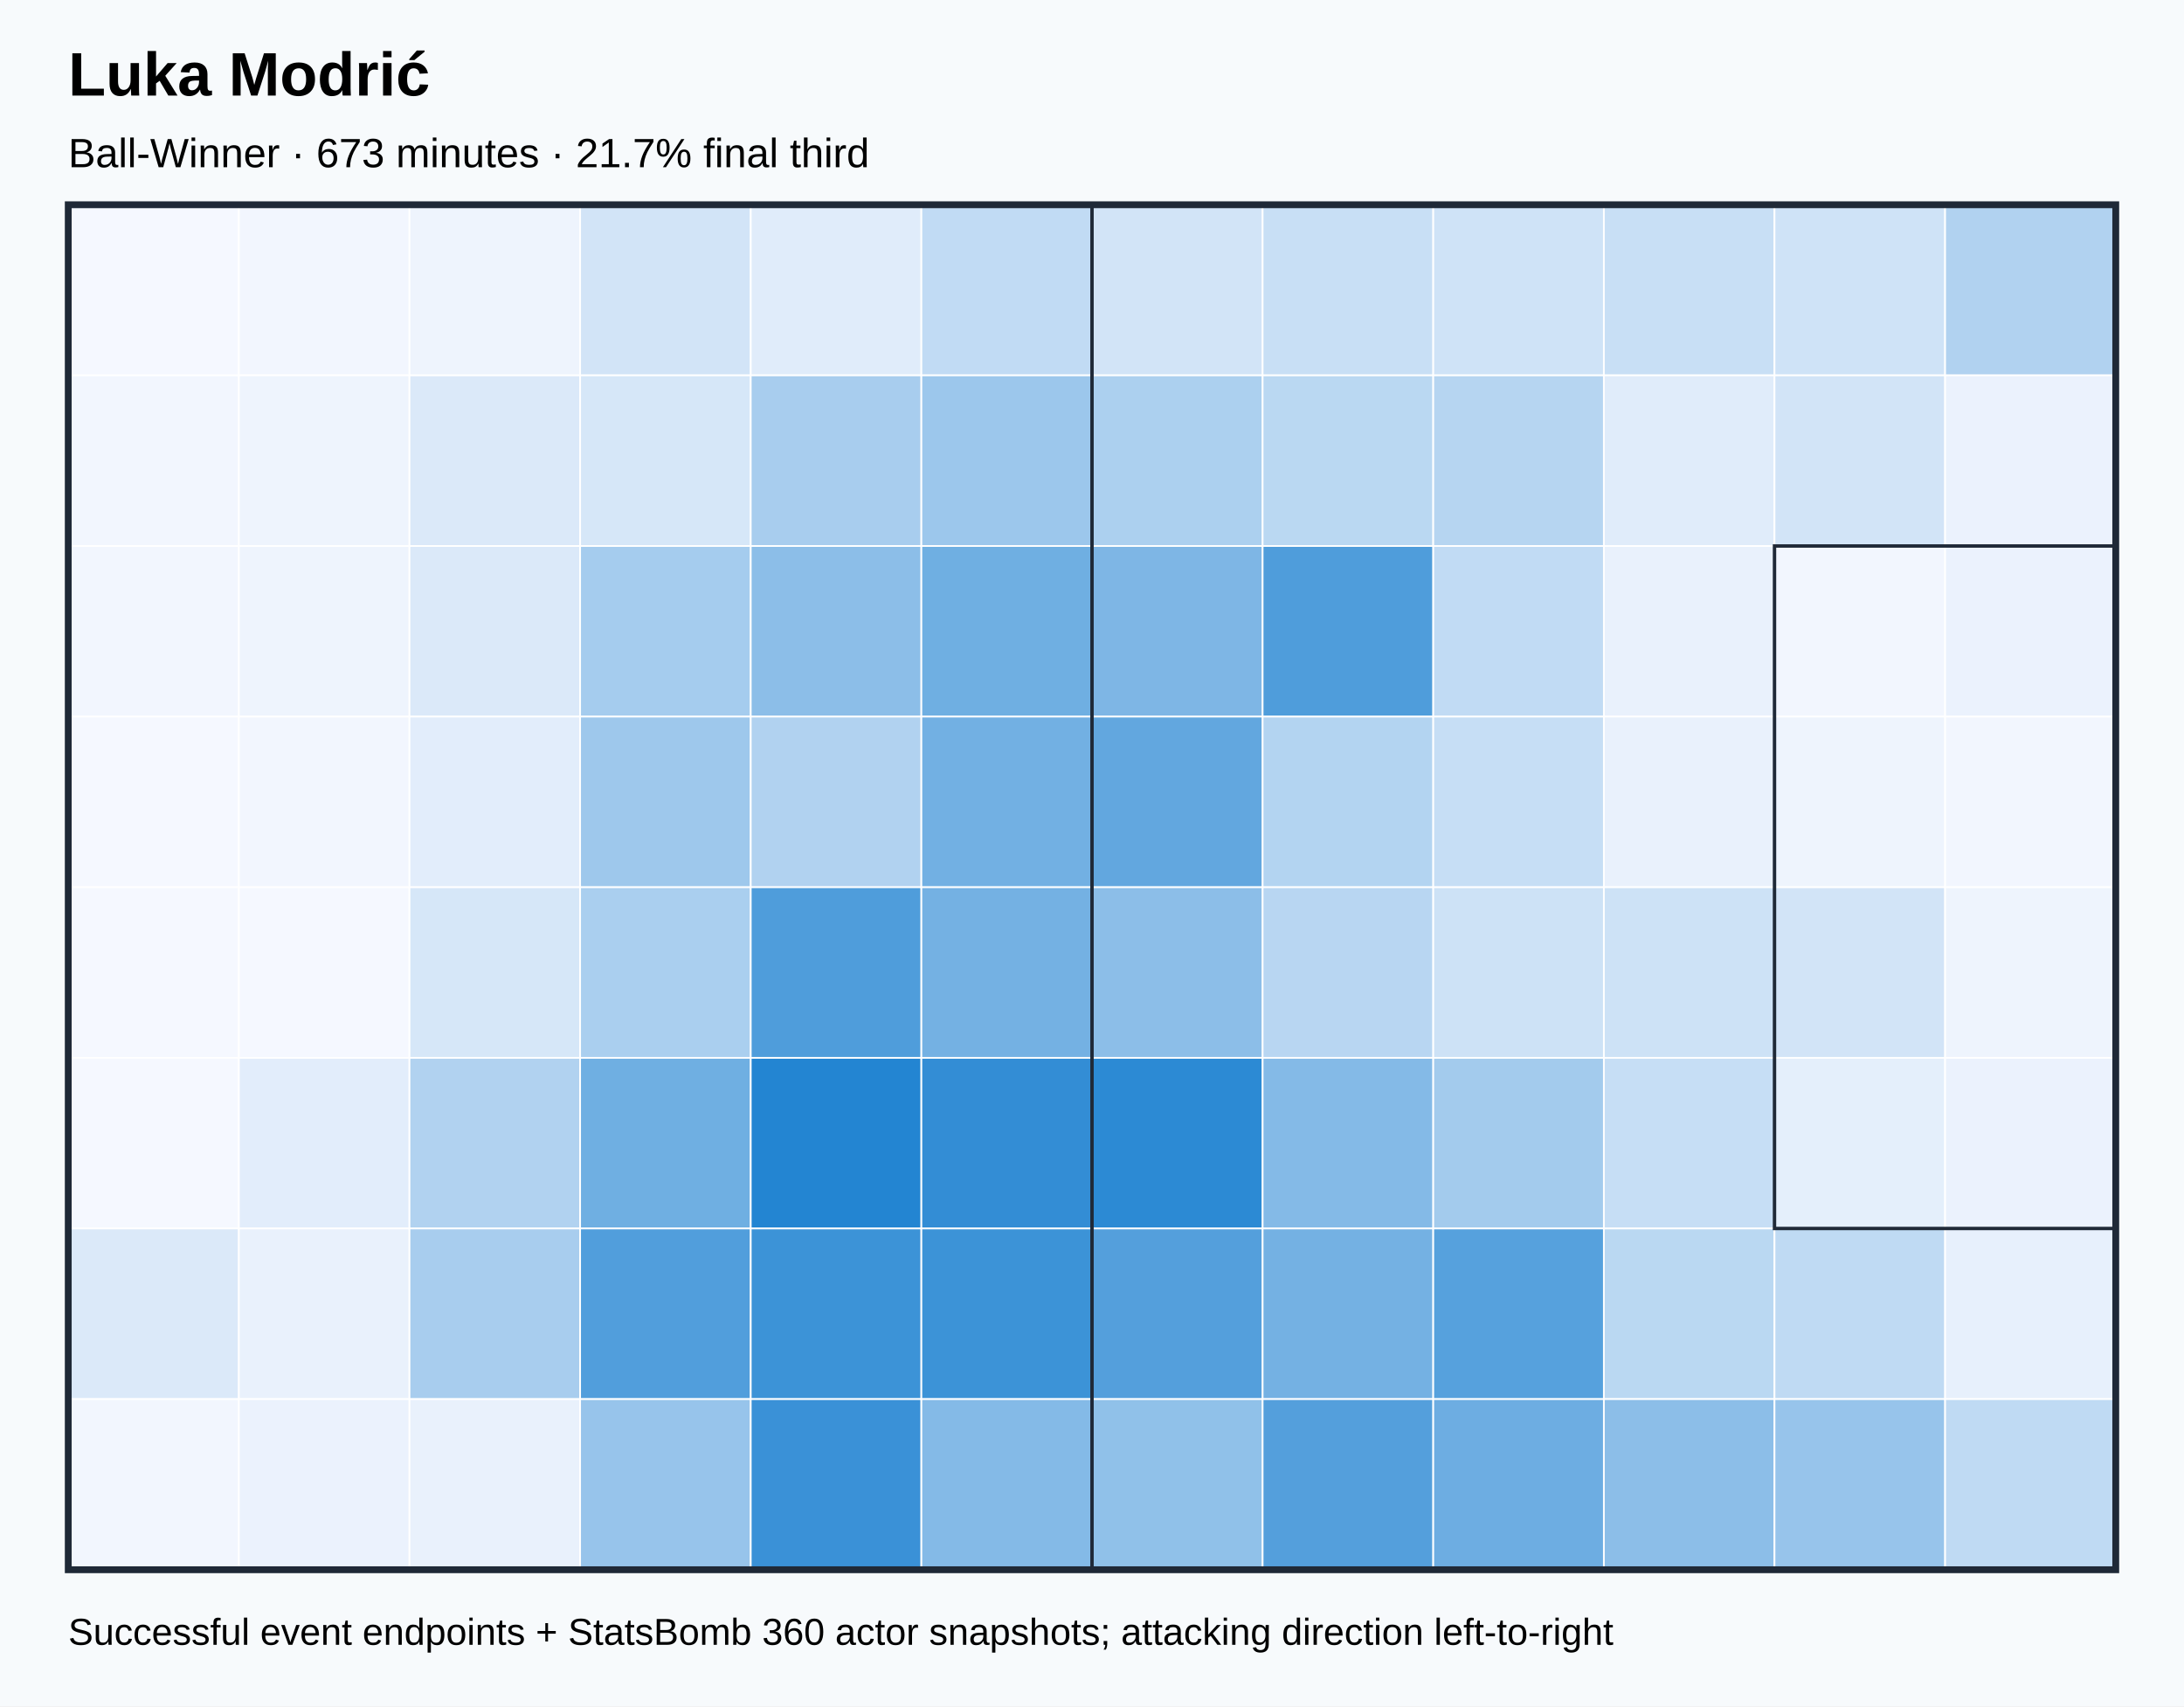
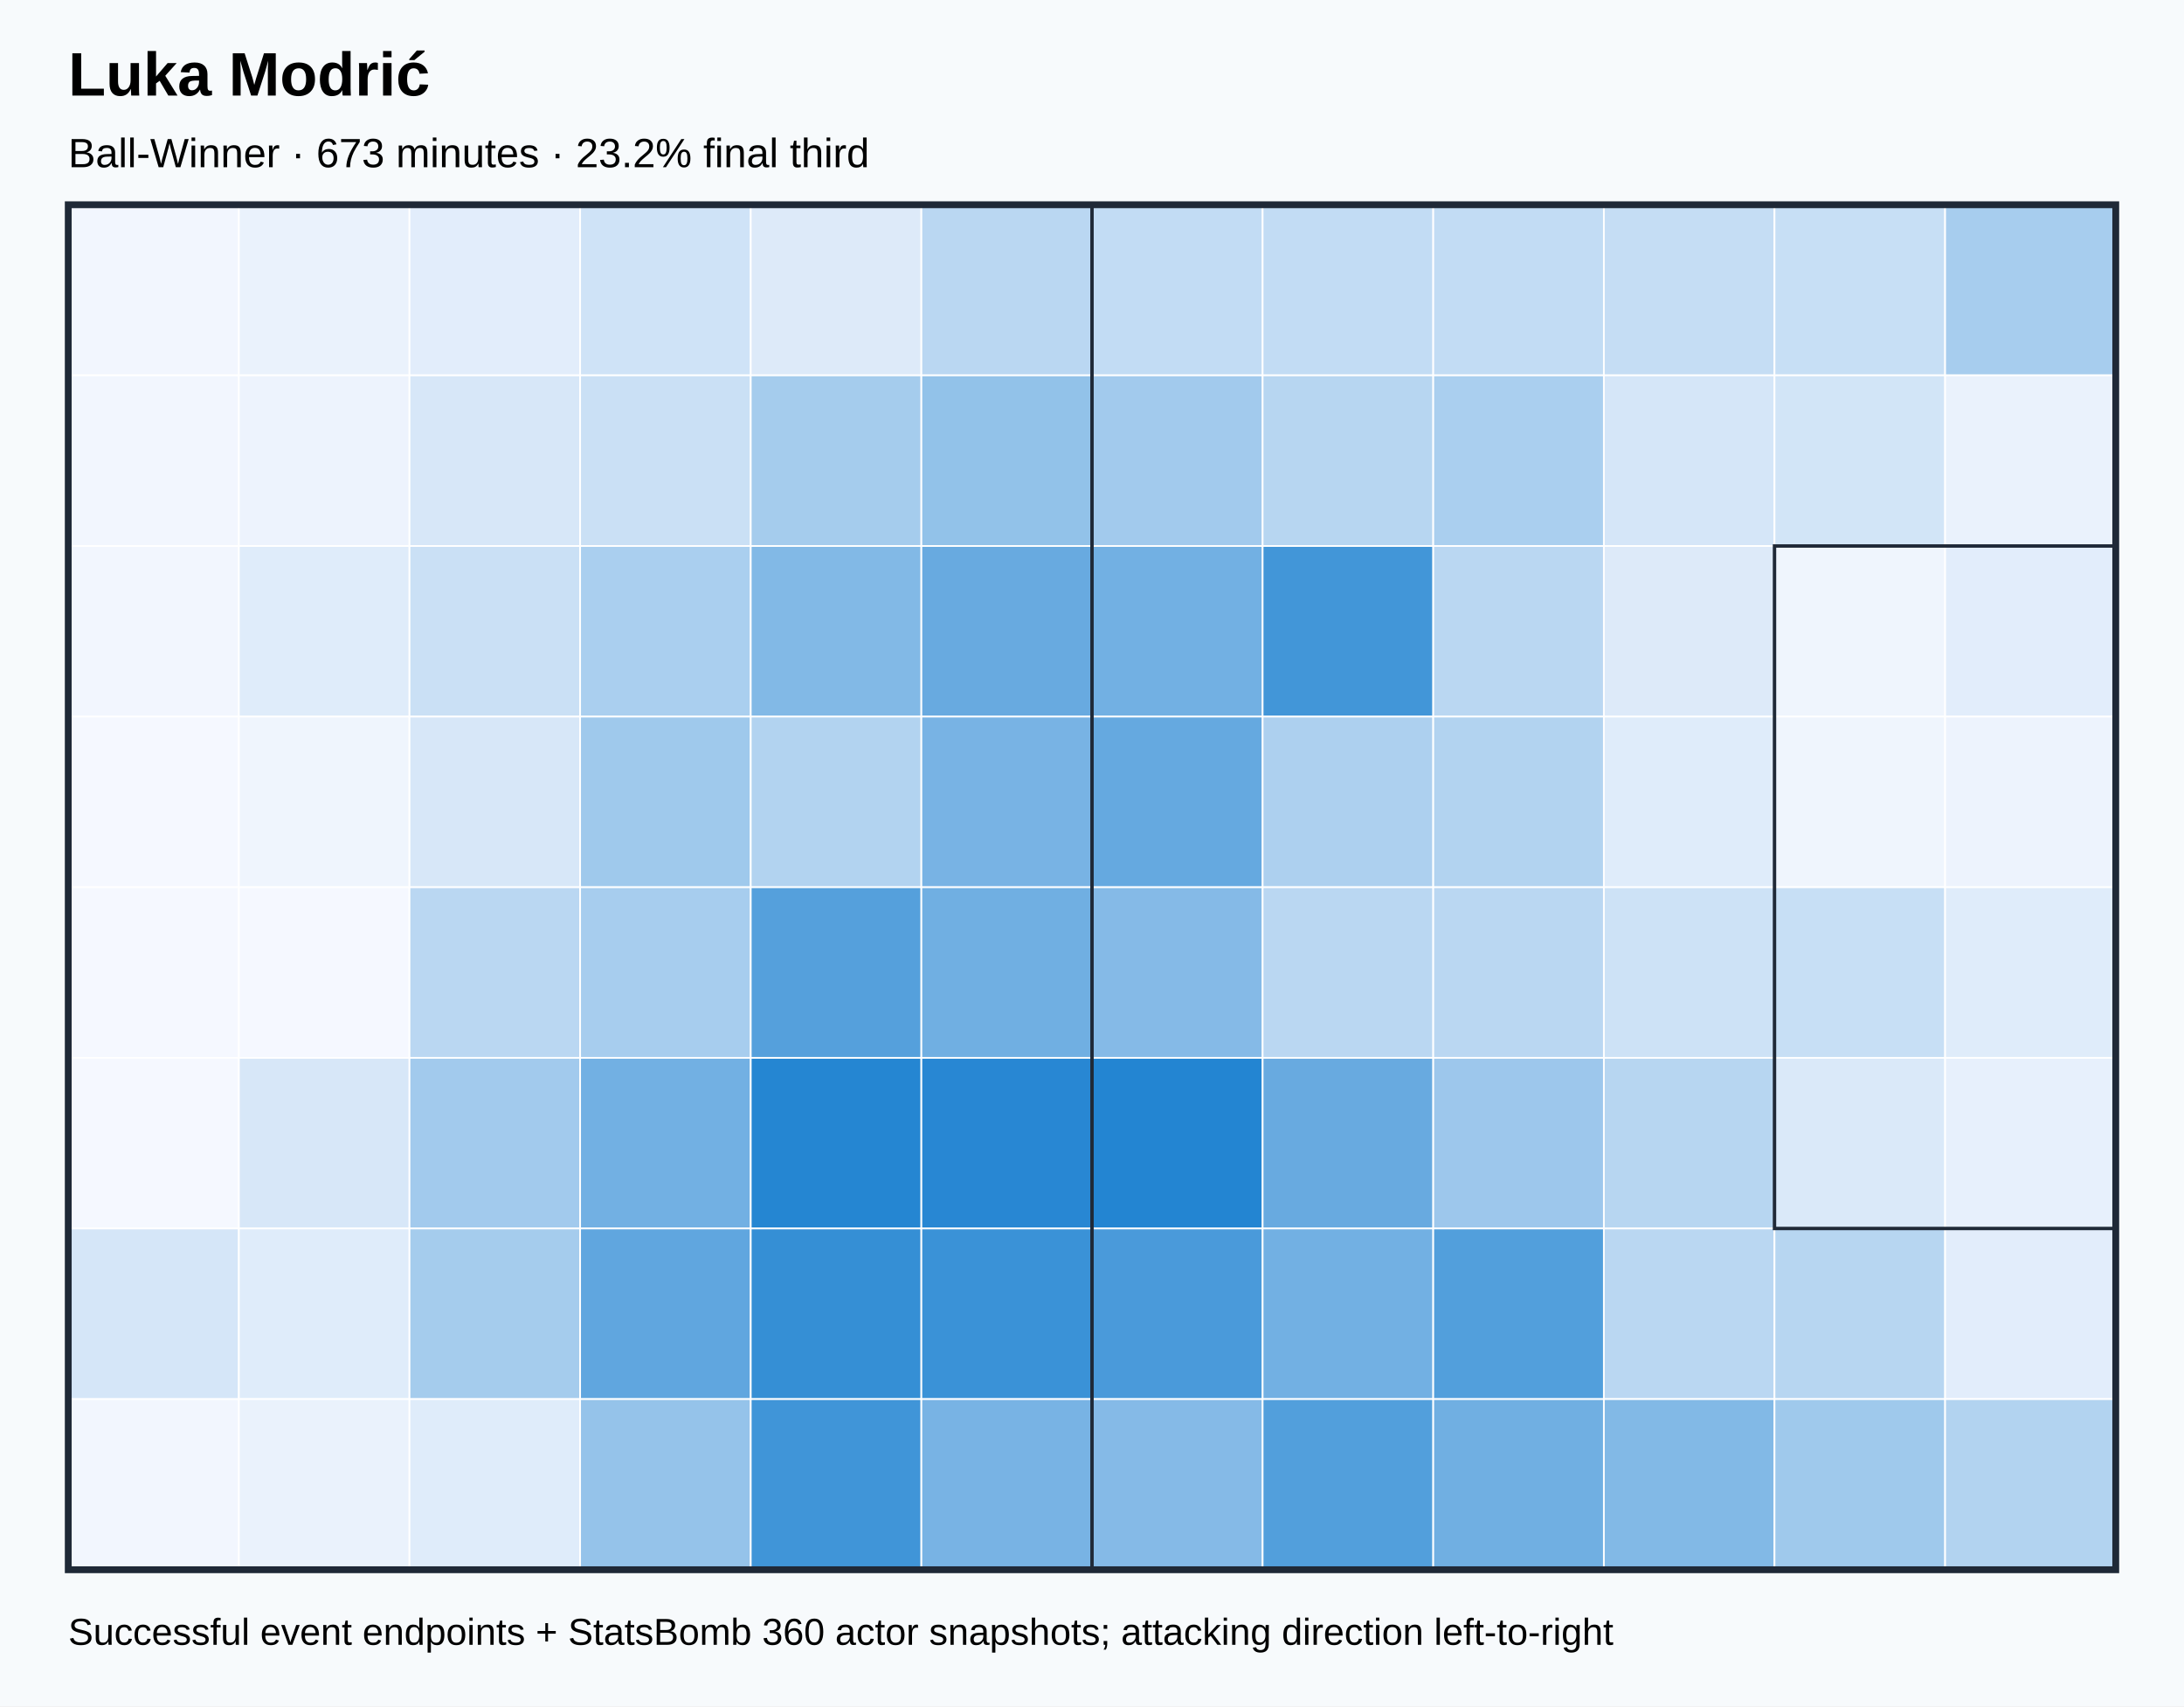
<svg xmlns="http://www.w3.org/2000/svg" width="640" height="500" viewBox="0 0 640 500" role="img">
  <rect width="640" height="500" fill="#f7fafc" />
  <text x="20" y="28" font-family="Arial" font-size="18" font-weight="700">Luka Modrić</text>
-   <text x="20" y="49" font-family="Arial" font-size="12">Ball-Winner · 673 minutes · 21.7% final third</text>
-   <rect x="20" y="60" width="50" height="50" fill="rgb(245,248,255)" stroke="#ffffff" stroke-width="0.5" />
+   <text x="20" y="49" font-family="Arial" font-size="12">Ball-Winner · 673 minutes · 23.2% final third</text>
+   <rect x="20" y="60" width="50" height="50" fill="rgb(242,246,254)" stroke="#ffffff" stroke-width="0.5" />
  <rect x="20" y="110" width="50" height="50" fill="rgb(242,246,254)" stroke="#ffffff" stroke-width="0.5" />
  <rect x="20" y="160" width="50" height="50" fill="rgb(242,246,254)" stroke="#ffffff" stroke-width="0.5" />
  <rect x="20" y="210" width="50" height="50" fill="rgb(245,248,255)" stroke="#ffffff" stroke-width="0.5" />
  <rect x="20" y="260" width="50" height="50" fill="rgb(245,248,255)" stroke="#ffffff" stroke-width="0.5" />
  <rect x="20" y="310" width="50" height="50" fill="rgb(245,248,255)" stroke="#ffffff" stroke-width="0.5" />
-   <rect x="20" y="360" width="50" height="50" fill="rgb(219,233,249)" stroke="#ffffff" stroke-width="0.5" />
+   <rect x="20" y="360" width="50" height="50" fill="rgb(213,230,248)" stroke="#ffffff" stroke-width="0.5" />
  <rect x="20" y="410" width="50" height="50" fill="rgb(242,246,254)" stroke="#ffffff" stroke-width="0.5" />
-   <rect x="70" y="60" width="50" height="50" fill="rgb(242,246,254)" stroke="#ffffff" stroke-width="0.5" />
-   <rect x="70" y="110" width="50" height="50" fill="rgb(238,244,253)" stroke="#ffffff" stroke-width="0.5" />
-   <rect x="70" y="160" width="50" height="50" fill="rgb(238,244,253)" stroke="#ffffff" stroke-width="0.5" />
-   <rect x="70" y="210" width="50" height="50" fill="rgb(242,246,254)" stroke="#ffffff" stroke-width="0.5" />
+   <rect x="70" y="60" width="50" height="50" fill="rgb(234,242,252)" stroke="#ffffff" stroke-width="0.5" />
+   <rect x="70" y="110" width="50" height="50" fill="rgb(237,243,253)" stroke="#ffffff" stroke-width="0.5" />
+   <rect x="70" y="160" width="50" height="50" fill="rgb(223,236,250)" stroke="#ffffff" stroke-width="0.5" />
+   <rect x="70" y="210" width="50" height="50" fill="rgb(239,245,253)" stroke="#ffffff" stroke-width="0.5" />
  <rect x="70" y="260" width="50" height="50" fill="rgb(245,248,255)" stroke="#ffffff" stroke-width="0.5" />
-   <rect x="70" y="310" width="50" height="50" fill="rgb(226,237,251)" stroke="#ffffff" stroke-width="0.5" />
-   <rect x="70" y="360" width="50" height="50" fill="rgb(233,241,252)" stroke="#ffffff" stroke-width="0.5" />
-   <rect x="70" y="410" width="50" height="50" fill="rgb(235,242,253)" stroke="#ffffff" stroke-width="0.5" />
-   <rect x="120" y="60" width="50" height="50" fill="rgb(238,244,253)" stroke="#ffffff" stroke-width="0.5" />
-   <rect x="120" y="110" width="50" height="50" fill="rgb(219,233,249)" stroke="#ffffff" stroke-width="0.5" />
-   <rect x="120" y="160" width="50" height="50" fill="rgb(219,233,249)" stroke="#ffffff" stroke-width="0.5" />
-   <rect x="120" y="210" width="50" height="50" fill="rgb(226,237,251)" stroke="#ffffff" stroke-width="0.5" />
-   <rect x="120" y="260" width="50" height="50" fill="rgb(214,231,248)" stroke="#ffffff" stroke-width="0.5" />
-   <rect x="120" y="310" width="50" height="50" fill="rgb(177,210,240)" stroke="#ffffff" stroke-width="0.5" />
-   <rect x="120" y="360" width="50" height="50" fill="rgb(168,205,238)" stroke="#ffffff" stroke-width="0.5" />
-   <rect x="120" y="410" width="50" height="50" fill="rgb(233,241,252)" stroke="#ffffff" stroke-width="0.5" />
-   <rect x="170" y="60" width="50" height="50" fill="rgb(210,228,247)" stroke="#ffffff" stroke-width="0.5" />
-   <rect x="170" y="110" width="50" height="50" fill="rgb(214,231,248)" stroke="#ffffff" stroke-width="0.5" />
-   <rect x="170" y="160" width="50" height="50" fill="rgb(165,204,238)" stroke="#ffffff" stroke-width="0.5" />
-   <rect x="170" y="210" width="50" height="50" fill="rgb(158,200,236)" stroke="#ffffff" stroke-width="0.5" />
-   <rect x="170" y="260" width="50" height="50" fill="rgb(170,207,239)" stroke="#ffffff" stroke-width="0.5" />
-   <rect x="170" y="310" width="50" height="50" fill="rgb(111,175,226)" stroke="#ffffff" stroke-width="0.5" />
-   <rect x="170" y="360" width="50" height="50" fill="rgb(81,158,220)" stroke="#ffffff" stroke-width="0.5" />
-   <rect x="170" y="410" width="50" height="50" fill="rgb(151,196,235)" stroke="#ffffff" stroke-width="0.5" />
-   <rect x="220" y="60" width="50" height="50" fill="rgb(224,236,250)" stroke="#ffffff" stroke-width="0.5" />
-   <rect x="220" y="110" width="50" height="50" fill="rgb(168,205,238)" stroke="#ffffff" stroke-width="0.5" />
-   <rect x="220" y="160" width="50" height="50" fill="rgb(140,190,232)" stroke="#ffffff" stroke-width="0.5" />
-   <rect x="220" y="210" width="50" height="50" fill="rgb(177,210,240)" stroke="#ffffff" stroke-width="0.5" />
-   <rect x="220" y="260" width="50" height="50" fill="rgb(79,157,219)" stroke="#ffffff" stroke-width="0.5" />
-   <rect x="220" y="310" width="50" height="50" fill="rgb(35,133,210)" stroke="#ffffff" stroke-width="0.5" />
-   <rect x="220" y="360" width="50" height="50" fill="rgb(60,147,215)" stroke="#ffffff" stroke-width="0.5" />
-   <rect x="220" y="410" width="50" height="50" fill="rgb(58,145,215)" stroke="#ffffff" stroke-width="0.5" />
-   <rect x="270" y="60" width="50" height="50" fill="rgb(193,219,244)" stroke="#ffffff" stroke-width="0.5" />
-   <rect x="270" y="110" width="50" height="50" fill="rgb(156,199,236)" stroke="#ffffff" stroke-width="0.5" />
-   <rect x="270" y="160" width="50" height="50" fill="rgb(111,175,226)" stroke="#ffffff" stroke-width="0.5" />
-   <rect x="270" y="210" width="50" height="50" fill="rgb(114,176,227)" stroke="#ffffff" stroke-width="0.5" />
-   <rect x="270" y="260" width="50" height="50" fill="rgb(116,177,227)" stroke="#ffffff" stroke-width="0.5" />
-   <rect x="270" y="310" width="50" height="50" fill="rgb(51,141,213)" stroke="#ffffff" stroke-width="0.5" />
-   <rect x="270" y="360" width="50" height="50" fill="rgb(60,147,215)" stroke="#ffffff" stroke-width="0.5" />
-   <rect x="270" y="410" width="50" height="50" fill="rgb(132,186,231)" stroke="#ffffff" stroke-width="0.5" />
-   <rect x="320" y="60" width="50" height="50" fill="rgb(210,228,247)" stroke="#ffffff" stroke-width="0.5" />
-   <rect x="320" y="110" width="50" height="50" fill="rgb(172,208,239)" stroke="#ffffff" stroke-width="0.5" />
-   <rect x="320" y="160" width="50" height="50" fill="rgb(126,182,229)" stroke="#ffffff" stroke-width="0.5" />
-   <rect x="320" y="210" width="50" height="50" fill="rgb(98,167,223)" stroke="#ffffff" stroke-width="0.5" />
-   <rect x="320" y="260" width="50" height="50" fill="rgb(140,190,232)" stroke="#ffffff" stroke-width="0.5" />
-   <rect x="320" y="310" width="50" height="50" fill="rgb(44,138,212)" stroke="#ffffff" stroke-width="0.5" />
-   <rect x="320" y="360" width="50" height="50" fill="rgb(84,159,220)" stroke="#ffffff" stroke-width="0.5" />
-   <rect x="320" y="410" width="50" height="50" fill="rgb(144,193,233)" stroke="#ffffff" stroke-width="0.5" />
-   <rect x="370" y="60" width="50" height="50" fill="rgb(200,223,245)" stroke="#ffffff" stroke-width="0.5" />
-   <rect x="370" y="110" width="50" height="50" fill="rgb(186,216,242)" stroke="#ffffff" stroke-width="0.5" />
-   <rect x="370" y="160" width="50" height="50" fill="rgb(79,157,219)" stroke="#ffffff" stroke-width="0.5" />
-   <rect x="370" y="210" width="50" height="50" fill="rgb(179,212,241)" stroke="#ffffff" stroke-width="0.5" />
-   <rect x="370" y="260" width="50" height="50" fill="rgb(184,214,242)" stroke="#ffffff" stroke-width="0.5" />
-   <rect x="370" y="310" width="50" height="50" fill="rgb(132,186,231)" stroke="#ffffff" stroke-width="0.5" />
-   <rect x="370" y="360" width="50" height="50" fill="rgb(116,177,227)" stroke="#ffffff" stroke-width="0.5" />
-   <rect x="370" y="410" width="50" height="50" fill="rgb(84,159,220)" stroke="#ffffff" stroke-width="0.5" />
-   <rect x="420" y="60" width="50" height="50" fill="rgb(207,227,247)" stroke="#ffffff" stroke-width="0.5" />
-   <rect x="420" y="110" width="50" height="50" fill="rgb(182,213,241)" stroke="#ffffff" stroke-width="0.5" />
-   <rect x="420" y="160" width="50" height="50" fill="rgb(193,219,244)" stroke="#ffffff" stroke-width="0.5" />
-   <rect x="420" y="210" width="50" height="50" fill="rgb(198,222,245)" stroke="#ffffff" stroke-width="0.5" />
-   <rect x="420" y="260" width="50" height="50" fill="rgb(205,226,246)" stroke="#ffffff" stroke-width="0.5" />
-   <rect x="420" y="310" width="50" height="50" fill="rgb(163,203,237)" stroke="#ffffff" stroke-width="0.5" />
-   <rect x="420" y="360" width="50" height="50" fill="rgb(86,161,221)" stroke="#ffffff" stroke-width="0.5" />
-   <rect x="420" y="410" width="50" height="50" fill="rgb(109,173,226)" stroke="#ffffff" stroke-width="0.5" />
-   <rect x="470" y="60" width="50" height="50" fill="rgb(200,223,245)" stroke="#ffffff" stroke-width="0.5" />
-   <rect x="470" y="110" width="50" height="50" fill="rgb(224,236,250)" stroke="#ffffff" stroke-width="0.5" />
-   <rect x="470" y="160" width="50" height="50" fill="rgb(233,241,252)" stroke="#ffffff" stroke-width="0.5" />
-   <rect x="470" y="210" width="50" height="50" fill="rgb(233,241,252)" stroke="#ffffff" stroke-width="0.5" />
+   <rect x="70" y="310" width="50" height="50" fill="rgb(215,231,248)" stroke="#ffffff" stroke-width="0.5" />
+   <rect x="70" y="360" width="50" height="50" fill="rgb(223,236,250)" stroke="#ffffff" stroke-width="0.5" />
+   <rect x="70" y="410" width="50" height="50" fill="rgb(234,242,252)" stroke="#ffffff" stroke-width="0.5" />
+   <rect x="120" y="60" width="50" height="50" fill="rgb(226,237,251)" stroke="#ffffff" stroke-width="0.5" />
+   <rect x="120" y="110" width="50" height="50" fill="rgb(215,231,248)" stroke="#ffffff" stroke-width="0.5" />
+   <rect x="120" y="160" width="50" height="50" fill="rgb(202,224,245)" stroke="#ffffff" stroke-width="0.5" />
+   <rect x="120" y="210" width="50" height="50" fill="rgb(215,231,248)" stroke="#ffffff" stroke-width="0.5" />
+   <rect x="120" y="260" width="50" height="50" fill="rgb(186,215,242)" stroke="#ffffff" stroke-width="0.5" />
+   <rect x="120" y="310" width="50" height="50" fill="rgb(162,202,237)" stroke="#ffffff" stroke-width="0.5" />
+   <rect x="120" y="360" width="50" height="50" fill="rgb(165,204,237)" stroke="#ffffff" stroke-width="0.5" />
+   <rect x="120" y="410" width="50" height="50" fill="rgb(223,236,250)" stroke="#ffffff" stroke-width="0.5" />
+   <rect x="170" y="60" width="50" height="50" fill="rgb(207,227,247)" stroke="#ffffff" stroke-width="0.5" />
+   <rect x="170" y="110" width="50" height="50" fill="rgb(202,224,245)" stroke="#ffffff" stroke-width="0.5" />
+   <rect x="170" y="160" width="50" height="50" fill="rgb(170,207,239)" stroke="#ffffff" stroke-width="0.5" />
+   <rect x="170" y="210" width="50" height="50" fill="rgb(159,201,236)" stroke="#ffffff" stroke-width="0.5" />
+   <rect x="170" y="260" width="50" height="50" fill="rgb(167,205,238)" stroke="#ffffff" stroke-width="0.5" />
+   <rect x="170" y="310" width="50" height="50" fill="rgb(114,176,227)" stroke="#ffffff" stroke-width="0.5" />
+   <rect x="170" y="360" width="50" height="50" fill="rgb(96,166,223)" stroke="#ffffff" stroke-width="0.5" />
+   <rect x="170" y="410" width="50" height="50" fill="rgb(149,195,234)" stroke="#ffffff" stroke-width="0.5" />
+   <rect x="220" y="60" width="50" height="50" fill="rgb(221,234,249)" stroke="#ffffff" stroke-width="0.5" />
+   <rect x="220" y="110" width="50" height="50" fill="rgb(165,204,237)" stroke="#ffffff" stroke-width="0.5" />
+   <rect x="220" y="160" width="50" height="50" fill="rgb(130,185,230)" stroke="#ffffff" stroke-width="0.5" />
+   <rect x="220" y="210" width="50" height="50" fill="rgb(178,211,240)" stroke="#ffffff" stroke-width="0.5" />
+   <rect x="220" y="260" width="50" height="50" fill="rgb(85,160,220)" stroke="#ffffff" stroke-width="0.5" />
+   <rect x="220" y="310" width="50" height="50" fill="rgb(37,134,210)" stroke="#ffffff" stroke-width="0.5" />
+   <rect x="220" y="360" width="50" height="50" fill="rgb(53,143,213)" stroke="#ffffff" stroke-width="0.5" />
+   <rect x="220" y="410" width="50" height="50" fill="rgb(64,149,216)" stroke="#ffffff" stroke-width="0.5" />
+   <rect x="270" y="60" width="50" height="50" fill="rgb(186,215,242)" stroke="#ffffff" stroke-width="0.5" />
+   <rect x="270" y="110" width="50" height="50" fill="rgb(146,194,233)" stroke="#ffffff" stroke-width="0.5" />
+   <rect x="270" y="160" width="50" height="50" fill="rgb(104,170,224)" stroke="#ffffff" stroke-width="0.5" />
+   <rect x="270" y="210" width="50" height="50" fill="rgb(120,179,228)" stroke="#ffffff" stroke-width="0.5" />
+   <rect x="270" y="260" width="50" height="50" fill="rgb(112,175,226)" stroke="#ffffff" stroke-width="0.5" />
+   <rect x="270" y="310" width="50" height="50" fill="rgb(40,135,211)" stroke="#ffffff" stroke-width="0.5" />
+   <rect x="270" y="360" width="50" height="50" fill="rgb(58,146,215)" stroke="#ffffff" stroke-width="0.5" />
+   <rect x="270" y="410" width="50" height="50" fill="rgb(120,179,228)" stroke="#ffffff" stroke-width="0.5" />
+   <rect x="320" y="60" width="50" height="50" fill="rgb(194,220,244)" stroke="#ffffff" stroke-width="0.5" />
+   <rect x="320" y="110" width="50" height="50" fill="rgb(162,202,237)" stroke="#ffffff" stroke-width="0.5" />
+   <rect x="320" y="160" width="50" height="50" fill="rgb(114,176,227)" stroke="#ffffff" stroke-width="0.5" />
+   <rect x="320" y="210" width="50" height="50" fill="rgb(101,169,224)" stroke="#ffffff" stroke-width="0.5" />
+   <rect x="320" y="260" width="50" height="50" fill="rgb(133,186,231)" stroke="#ffffff" stroke-width="0.5" />
+   <rect x="320" y="310" width="50" height="50" fill="rgb(35,133,210)" stroke="#ffffff" stroke-width="0.5" />
+   <rect x="320" y="360" width="50" height="50" fill="rgb(74,154,218)" stroke="#ffffff" stroke-width="0.5" />
+   <rect x="320" y="410" width="50" height="50" fill="rgb(133,186,231)" stroke="#ffffff" stroke-width="0.5" />
+   <rect x="370" y="60" width="50" height="50" fill="rgb(194,220,244)" stroke="#ffffff" stroke-width="0.5" />
+   <rect x="370" y="110" width="50" height="50" fill="rgb(183,214,241)" stroke="#ffffff" stroke-width="0.5" />
+   <rect x="370" y="160" width="50" height="50" fill="rgb(66,150,216)" stroke="#ffffff" stroke-width="0.5" />
+   <rect x="370" y="210" width="50" height="50" fill="rgb(173,208,239)" stroke="#ffffff" stroke-width="0.5" />
+   <rect x="370" y="260" width="50" height="50" fill="rgb(186,215,242)" stroke="#ffffff" stroke-width="0.5" />
+   <rect x="370" y="310" width="50" height="50" fill="rgb(104,170,224)" stroke="#ffffff" stroke-width="0.5" />
+   <rect x="370" y="360" width="50" height="50" fill="rgb(114,176,227)" stroke="#ffffff" stroke-width="0.5" />
+   <rect x="370" y="410" width="50" height="50" fill="rgb(82,159,220)" stroke="#ffffff" stroke-width="0.5" />
+   <rect x="420" y="60" width="50" height="50" fill="rgb(194,220,244)" stroke="#ffffff" stroke-width="0.5" />
+   <rect x="420" y="110" width="50" height="50" fill="rgb(170,207,239)" stroke="#ffffff" stroke-width="0.5" />
+   <rect x="420" y="160" width="50" height="50" fill="rgb(186,215,242)" stroke="#ffffff" stroke-width="0.5" />
+   <rect x="420" y="210" width="50" height="50" fill="rgb(178,211,240)" stroke="#ffffff" stroke-width="0.5" />
+   <rect x="420" y="260" width="50" height="50" fill="rgb(186,215,242)" stroke="#ffffff" stroke-width="0.5" />
+   <rect x="420" y="310" width="50" height="50" fill="rgb(157,199,236)" stroke="#ffffff" stroke-width="0.5" />
+   <rect x="420" y="360" width="50" height="50" fill="rgb(82,159,220)" stroke="#ffffff" stroke-width="0.5" />
+   <rect x="420" y="410" width="50" height="50" fill="rgb(112,175,226)" stroke="#ffffff" stroke-width="0.5" />
+   <rect x="470" y="60" width="50" height="50" fill="rgb(197,221,244)" stroke="#ffffff" stroke-width="0.5" />
+   <rect x="470" y="110" width="50" height="50" fill="rgb(213,230,248)" stroke="#ffffff" stroke-width="0.5" />
+   <rect x="470" y="160" width="50" height="50" fill="rgb(221,234,249)" stroke="#ffffff" stroke-width="0.5" />
+   <rect x="470" y="210" width="50" height="50" fill="rgb(223,236,250)" stroke="#ffffff" stroke-width="0.5" />
  <rect x="470" y="260" width="50" height="50" fill="rgb(205,226,246)" stroke="#ffffff" stroke-width="0.5" />
-   <rect x="470" y="310" width="50" height="50" fill="rgb(198,222,245)" stroke="#ffffff" stroke-width="0.5" />
-   <rect x="470" y="360" width="50" height="50" fill="rgb(186,216,242)" stroke="#ffffff" stroke-width="0.5" />
-   <rect x="470" y="410" width="50" height="50" fill="rgb(140,190,232)" stroke="#ffffff" stroke-width="0.5" />
-   <rect x="520" y="60" width="50" height="50" fill="rgb(207,227,247)" stroke="#ffffff" stroke-width="0.5" />
-   <rect x="520" y="110" width="50" height="50" fill="rgb(210,228,247)" stroke="#ffffff" stroke-width="0.5" />
-   <rect x="520" y="160" width="50" height="50" fill="rgb(242,246,254)" stroke="#ffffff" stroke-width="0.5" />
-   <rect x="520" y="210" width="50" height="50" fill="rgb(238,244,253)" stroke="#ffffff" stroke-width="0.5" />
-   <rect x="520" y="260" width="50" height="50" fill="rgb(210,228,247)" stroke="#ffffff" stroke-width="0.5" />
-   <rect x="520" y="310" width="50" height="50" fill="rgb(228,239,251)" stroke="#ffffff" stroke-width="0.5" />
-   <rect x="520" y="360" width="50" height="50" fill="rgb(191,218,243)" stroke="#ffffff" stroke-width="0.5" />
-   <rect x="520" y="410" width="50" height="50" fill="rgb(151,196,235)" stroke="#ffffff" stroke-width="0.5" />
-   <rect x="570" y="60" width="50" height="50" fill="rgb(177,210,240)" stroke="#ffffff" stroke-width="0.5" />
-   <rect x="570" y="110" width="50" height="50" fill="rgb(235,242,253)" stroke="#ffffff" stroke-width="0.5" />
-   <rect x="570" y="160" width="50" height="50" fill="rgb(235,242,253)" stroke="#ffffff" stroke-width="0.5" />
-   <rect x="570" y="210" width="50" height="50" fill="rgb(242,246,254)" stroke="#ffffff" stroke-width="0.5" />
-   <rect x="570" y="260" width="50" height="50" fill="rgb(238,244,253)" stroke="#ffffff" stroke-width="0.5" />
-   <rect x="570" y="310" width="50" height="50" fill="rgb(235,242,253)" stroke="#ffffff" stroke-width="0.5" />
-   <rect x="570" y="360" width="50" height="50" fill="rgb(231,240,252)" stroke="#ffffff" stroke-width="0.5" />
-   <rect x="570" y="410" width="50" height="50" fill="rgb(191,218,243)" stroke="#ffffff" stroke-width="0.5" />
+   <rect x="470" y="310" width="50" height="50" fill="rgb(183,214,241)" stroke="#ffffff" stroke-width="0.5" />
+   <rect x="470" y="360" width="50" height="50" fill="rgb(186,215,242)" stroke="#ffffff" stroke-width="0.5" />
+   <rect x="470" y="410" width="50" height="50" fill="rgb(130,185,230)" stroke="#ffffff" stroke-width="0.5" />
+   <rect x="520" y="60" width="50" height="50" fill="rgb(199,223,245)" stroke="#ffffff" stroke-width="0.5" />
+   <rect x="520" y="110" width="50" height="50" fill="rgb(210,229,247)" stroke="#ffffff" stroke-width="0.5" />
+   <rect x="520" y="160" width="50" height="50" fill="rgb(239,245,253)" stroke="#ffffff" stroke-width="0.5" />
+   <rect x="520" y="210" width="50" height="50" fill="rgb(239,245,253)" stroke="#ffffff" stroke-width="0.5" />
+   <rect x="520" y="260" width="50" height="50" fill="rgb(199,223,245)" stroke="#ffffff" stroke-width="0.5" />
+   <rect x="520" y="310" width="50" height="50" fill="rgb(218,233,249)" stroke="#ffffff" stroke-width="0.5" />
+   <rect x="520" y="360" width="50" height="50" fill="rgb(183,214,241)" stroke="#ffffff" stroke-width="0.5" />
+   <rect x="520" y="410" width="50" height="50" fill="rgb(159,201,236)" stroke="#ffffff" stroke-width="0.5" />
+   <rect x="570" y="60" width="50" height="50" fill="rgb(167,205,238)" stroke="#ffffff" stroke-width="0.5" />
+   <rect x="570" y="110" width="50" height="50" fill="rgb(234,242,252)" stroke="#ffffff" stroke-width="0.5" />
+   <rect x="570" y="160" width="50" height="50" fill="rgb(226,237,251)" stroke="#ffffff" stroke-width="0.5" />
+   <rect x="570" y="210" width="50" height="50" fill="rgb(237,243,253)" stroke="#ffffff" stroke-width="0.5" />
+   <rect x="570" y="260" width="50" height="50" fill="rgb(223,236,250)" stroke="#ffffff" stroke-width="0.5" />
+   <rect x="570" y="310" width="50" height="50" fill="rgb(231,240,252)" stroke="#ffffff" stroke-width="0.5" />
+   <rect x="570" y="360" width="50" height="50" fill="rgb(226,237,251)" stroke="#ffffff" stroke-width="0.5" />
+   <rect x="570" y="410" width="50" height="50" fill="rgb(178,211,240)" stroke="#ffffff" stroke-width="0.5" />
  <rect x="20" y="60" width="600" height="400" fill="none" stroke="#1f2937" stroke-width="2" />
  <line x1="320" y1="60" x2="320" y2="460" stroke="#1f2937" stroke-width="1" />
  <rect x="520" y="160" width="100" height="200" fill="none" stroke="#1f2937" />
  <text x="20" y="482" font-family="Arial" font-size="11">Successful event endpoints + StatsBomb 360 actor snapshots; attacking direction left-to-right</text>
</svg>
